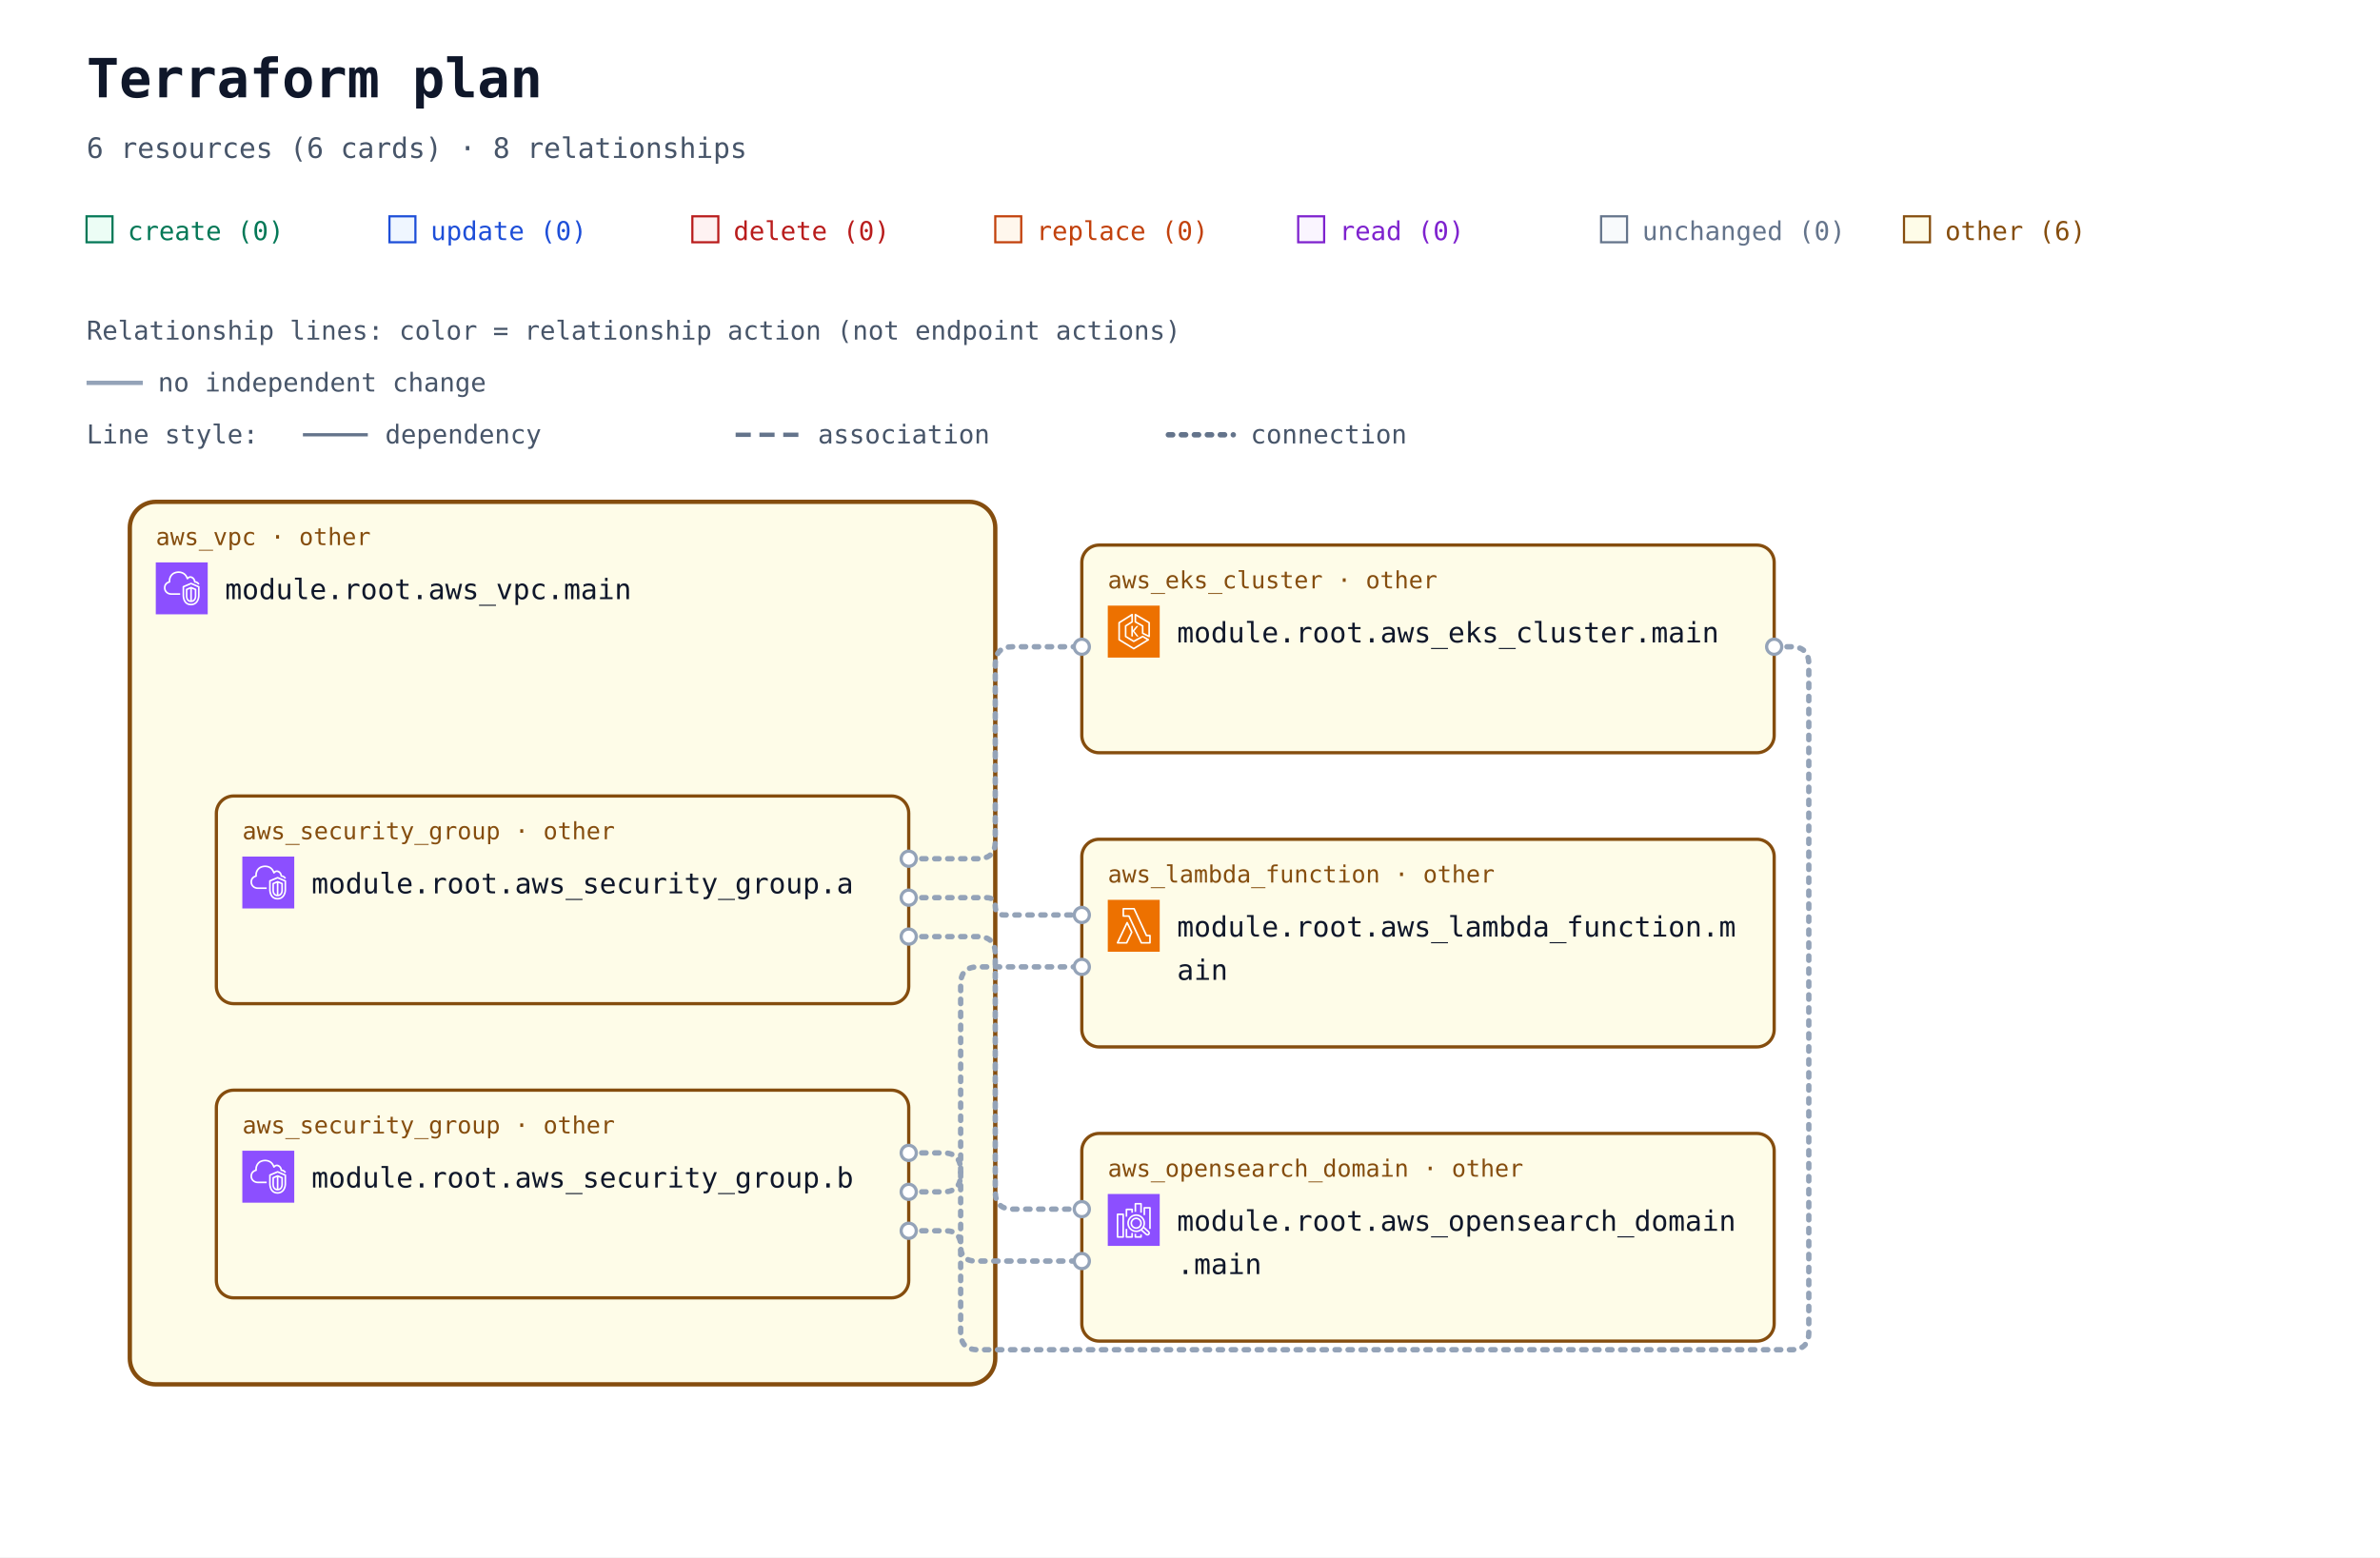
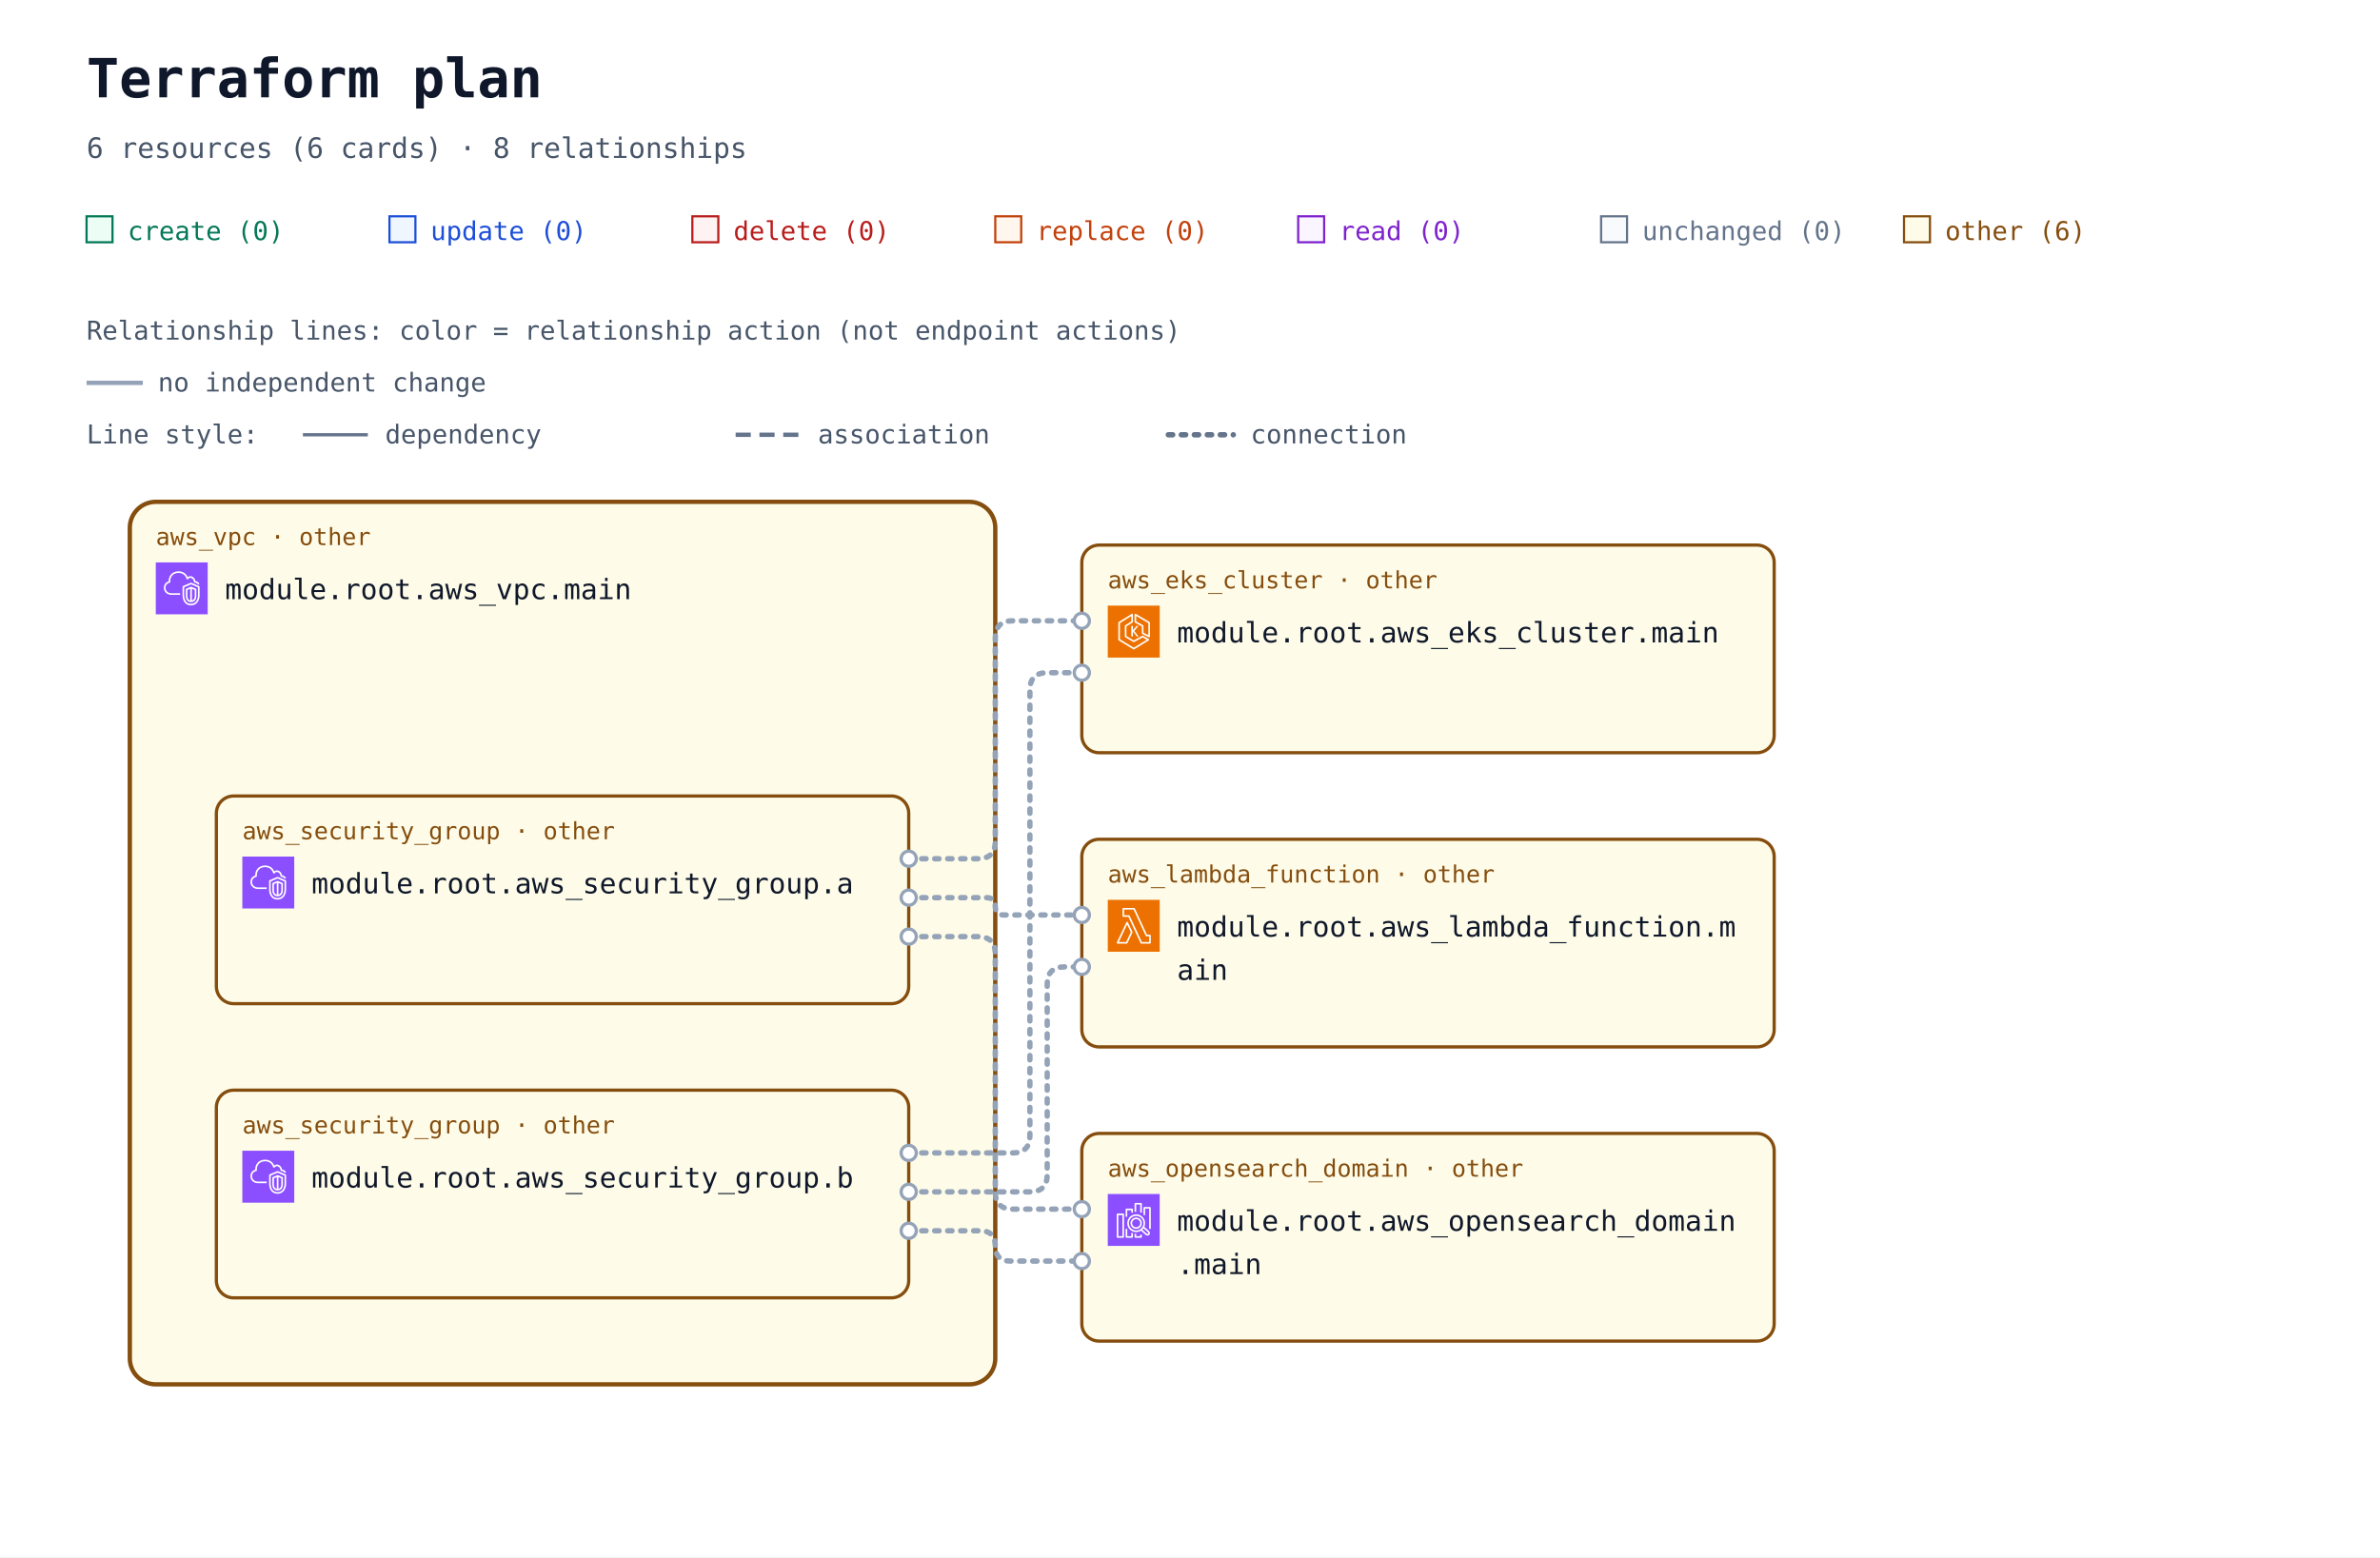
<svg xmlns="http://www.w3.org/2000/svg" width="1100" height="720" viewBox="0 0 1100 720" role="img" aria-labelledby="title description">
  <defs>
    <marker id="arrow" viewBox="0 0 10 10" refX="9" refY="5" markerWidth="7" markerHeight="7" markerUnits="userSpaceOnUse" orient="auto-start-reverse">
      <path d="M 0 0 L 10 5 L 0 10 z" fill="#94a3b8" />
    </marker>
    <symbol id="planorama-icon-aws-eks" viewBox="0 0 64 64">
      <g>
        <g id="planorama-icon-aws-eks-local-49636f6e2d4172636869746563747572652f34382f417263685f416d617a6f6e2d456c61737469632d4b756265726e657465732d536572766963655f3438" stroke="none" stroke-width="1" fill="none" fill-rule="evenodd">
          <g id="planorama-icon-aws-eks-local-49636f6e2d4172636869746563747572652d42472f34382f436f6d70757465" fill="#ED7100">
            <rect id="planorama-icon-aws-eks-local-52656374616e676c65" x="0" y="0" width="64" height="64" />
          </g>
          <path d="M37.708,25 L32.65,31.34 L37.967,38.021 L35.752,38.021 L31,32 L31,38 L29,38 L29,25 L31,25 L31,30.241 L35.463,25 L37.708,25 Z M50,36.382 L44,33.382 L44,25 C44,24.637 43.803,24.302 43.485,24.126 L35,19.412 L35,12.75 L50,21.572 L50,36.382 Z M51.507,20.138 L34.507,10.139 C34.199,9.958 33.815,9.955 33.504,10.133 C33.192,10.311 33,10.642 33,11.001 L33,20 C33,20.363 33.197,20.698 33.515,20.874 L42,25.588 L42,34 C42,34.379 42.214,34.725 42.553,34.895 L50.553,38.895 C50.694,38.965 50.847,39 51,39 C51.183,39 51.365,38.95 51.525,38.851 C51.82,38.668 52,38.347 52,38 L52,21 C52,20.646 51.812,20.318 51.507,20.138 L51.507,20.138 Z M32,51.828 L15,41.439 L15,21.554 L29,12.805 L29,19.446 L21.47,24.152 C21.178,24.335 21,24.655 21,25 L21,38 C21,38.351 21.185,38.677 21.485,38.857 L31.485,44.857 C31.789,45.04 32.167,45.048 32.479,44.878 L42.988,39.146 L48.035,42.029 L32,51.828 Z M50.496,41.132 L43.496,37.132 C43.194,36.959 42.825,36.956 42.521,37.122 L32.023,42.848 L23,37.434 L23,25.554 L30.53,20.848 C30.822,20.665 31,20.345 31,20 L31,11.001 C31,10.637 30.803,10.303 30.484,10.126 C30.168,9.949 29.778,9.96 29.47,10.153 L13.47,20.152 C13.178,20.335 13,20.655 13,21 L13,42 C13,42.348 13.182,42.671 13.479,42.854 L31.479,53.854 C31.639,53.951 31.819,54 32,54 C32.181,54 32.361,53.951 32.521,53.854 L50.521,42.854 C50.823,42.669 51.005,42.339 51,41.985 C50.995,41.632 50.803,41.307 50.496,41.132 L50.496,41.132 Z" id="planorama-icon-aws-eks-local-416d617a6f6e2d456c61737469632d4b756265726e657465732d536572766963655f49636f6e5f34385f5371756964" fill="#FFFFFF" />
        </g>
      </g>
    </symbol>
    <symbol id="planorama-icon-aws-lambda" viewBox="0 0 64 64">
      <g>
        <g id="planorama-icon-aws-lambda-local-49636f6e2d4172636869746563747572652f34382f417263685f4157532d4c616d6264615f3438" stroke="none" stroke-width="1" fill="none" fill-rule="evenodd">
          <g id="planorama-icon-aws-lambda-local-49636f6e2d4172636869746563747572652d42472f34382f436f6d70757465" fill="#ED7100">
            <rect id="planorama-icon-aws-lambda-local-52656374616e676c65" x="0" y="0" width="64" height="64" />
          </g>
          <path d="M22.679,52 L13.574,52 L23.838,30.41 L28.4,39.861 L22.679,52 Z M24.727,27.667 C24.561,27.321 24.212,27.103 23.831,27.103 L23.828,27.103 C23.445,27.104 23.097,27.325 22.932,27.672 L11.097,52.569 C10.95,52.879 10.971,53.243 11.154,53.534 C11.335,53.824 11.654,54 11.996,54 L23.31,54 C23.695,54 24.045,53.777 24.21,53.428 L30.404,40.284 C30.533,40.01 30.532,39.692 30.399,39.42 L24.727,27.667 Z M51.008,52 L41.986,52 L26.955,19.578 C26.791,19.226 26.439,19 26.052,19 L20.128,19 L20.135,12 L31.815,12 L46.775,44.42 C46.938,44.774 47.291,45 47.679,45 L51.008,45 L51.008,52 Z M52.004,43 L48.314,43 L33.354,10.58 C33.191,10.226 32.838,10 32.451,10 L19.14,10 C18.591,10 18.145,10.447 18.144,10.999 L18.136,19.999 C18.136,20.265 18.241,20.519 18.427,20.707 C18.614,20.895 18.867,21 19.131,21 L25.417,21 L40.448,53.422 C40.611,53.774 40.963,54 41.35,54 L52.004,54 C52.555,54 53,53.552 53,53 L53,44 C53,43.448 52.555,43 52.004,43 L52.004,43 Z" id="planorama-icon-aws-lambda-local-4157532d4c616d6264615f49636f6e5f34385f5371756964" fill="#FFFFFF" />
        </g>
      </g>
    </symbol>
    <symbol id="planorama-icon-aws-search" viewBox="0 0 64 64">
      <g>
        <g id="planorama-icon-aws-search-local-49636f6e2d4172636869746563747572652f34382f417263685f416d617a6f6e2d4f70656e5365617263682d536572766963655f3438" stroke="none" stroke-width="1" fill="none" fill-rule="evenodd">
          <g id="planorama-icon-aws-search-local-49636f6e2d4172636869746563747572652d42472f34382f416e616c7974696373" fill="#8C4FFF">
            <rect id="planorama-icon-aws-search-local-52656374616e676c65" x="0" y="0" width="64" height="64" />
          </g>
          <path d="M35,41 C32.243,41 30,38.757 30,36 C30,33.243 32.243,31 35,31 C37.757,31 40,33.243 40,36 C40,38.757 37.757,41 35,41 L35,41 Z M35,29 C31.141,29 28,32.14 28,36 C28,39.86 31.141,43 35,43 C38.859,43 42,39.86 42,36 C42,32.14 38.859,29 35,29 L35,29 Z M49.71,48.919 C49.291,49.384 48.569,49.42 48.106,49.004 L42.543,43.985 C43.093,43.466 43.591,42.894 44.024,42.271 L49.625,47.316 C50.089,47.736 50.127,48.457 49.71,48.919 L49.71,48.919 Z M26,36 C26,31.038 30.037,27 35,27 C39.963,27 44,31.038 44,36 C44,40.962 39.963,45 35,45 C30.037,45 26,40.962 26,36 L26,36 Z M45.033,40.488 C45.649,39.116 46,37.6 46,36 C46,29.935 41.065,25 35,25 C28.935,25 24,29.935 24,36 C24,42.065 28.935,47 35,47 C37.191,47 39.23,46.349 40.947,45.24 L46.769,50.491 C47.366,51.027 48.116,51.292 48.863,51.292 C49.722,51.292 50.577,50.943 51.196,50.259 C52.349,48.975 52.246,46.99 50.965,45.832 L45.033,40.488 Z M53,17 L53,43 L51,43 L51,18 L46,18 L46,26 L44,26 L44,17 C44,16.448 44.447,16 45,16 L52,16 C52.553,16 53,16.448 53,17 L53,17 Z M40,50 L42,50 L42,53 C42,53.552 41.553,54 41,54 L34,54 C33.447,54 33,53.552 33,53 L33,49 L35,49 L35,52 L40,52 L40,50 Z M35,22 L33,22 L33,12 C33,11.448 33.447,11 34,11 L41,11 C41.553,11 42,11.448 42,12 L42,23 L40,23 L40,13 L35,13 L35,22 Z M29,48 L31,48 L31,53 C31,53.552 30.553,54 30,54 L23,54 C22.447,54 22,53.552 22,53 L22,43 L24,43 L24,52 L29,52 L29,48 Z M24,28 L22,28 L22,19 C22,18.448 22.447,18 23,18 L30,18 C30.553,18 31,18.448 31,19 L31,23 L29,23 L29,20 L24,20 L24,28 Z M13,52 L18,52 L18,26 L13,26 L13,52 Z M19,24 L12,24 C11.447,24 11,24.448 11,25 L11,53 C11,53.552 11.447,54 12,54 L19,54 C19.553,54 20,53.552 20,53 L20,25 C20,24.448 19.553,24 19,24 L19,24 Z" id="planorama-icon-aws-search-local-416d617a6f6e2d4f70656e5365617263682d536572766963655f49636f6e5f34385f5371756964" fill="#FFFFFF" />
        </g>
      </g>
    </symbol>
    <symbol id="planorama-icon-aws-vpc" viewBox="0 0 64 64">
      <g>
        <g id="planorama-icon-aws-vpc-local-49636f6e2d4172636869746563747572652f34382f417263685f416d617a6f6e2d5669727475616c2d507269766174652d436c6f75645f3438" stroke="none" stroke-width="1" fill="none" fill-rule="evenodd">
          <g id="planorama-icon-aws-vpc-local-49636f6e2d4172636869746563747572652d42472f34382f4e6574776f726b696e672d436f6e74656e742d44656c6976657279" fill="#8C4FFF">
            <rect id="planorama-icon-aws-vpc-local-52656374616e676c65" x="0" y="0" width="64" height="64" />
          </g>
          <path d="M48,33.977 L44.499,32.508 L44.499,46.878 C47.906,46.147 47.998,42.181 48,41.995 L48,33.977 Z M42.499,46.923 L42.499,32.508 L39,33.977 L39,42.004 C39.008,42.466 39.183,46.339 42.499,46.923 L42.499,46.923 Z M43.112,30.082 C43.358,29.977 43.638,29.978 43.886,30.081 L49.387,32.39 C49.759,32.546 50,32.909 50,33.312 L50,42.004 C49.978,44.431 48.562,49.004 43.37,49.004 C38.393,49.004 37.026,44.432 37,42.015 L37,33.312 C37,32.909 37.241,32.546 37.613,32.39 L43.112,30.082 Z M52,30.792 L43.492,27.092 L35,30.668 L35,41.025 C34.999,41.09 34.963,46.009 37.807,48.894 C39.187,50.294 41.059,51.004 43.37,51.004 C51.808,51.004 51.996,41.425 52,41.018 L52,30.792 Z M54,30.136 L54,41.025 C53.973,45.173 51.716,53.004 43.37,53.004 C40.498,53.004 38.145,52.09 36.373,50.288 C32.941,46.797 32.996,41.243 33,41.008 L33,30.004 C33,29.602 33.241,29.238 33.612,29.082 L43.111,25.082 C43.363,24.976 43.647,24.978 43.897,25.087 L53.398,29.219 C53.764,29.378 54,29.738 54,30.136 L54,30.136 Z M19,38.004 L30,38.004 L30,40.004 L19,40.004 C14.216,40.004 10.271,36.483 10.02,31.988 C10.002,31.813 10,31.599 10,31.385 C10,26.086 13.654,24.038 15.919,23.278 C15.902,23.063 15.891,22.843 15.891,22.626 C15.891,18.039 18.658,13.701 22.621,12.079 C27.58,10.049 33.235,10.937 36.695,14.285 C37.718,15.282 38.604,16.596 39.343,18.206 C40.299,17.422 41.392,17.004 42.523,17.004 C45.234,17.004 48.281,19.296 48.9,23.062 C51.069,23.344 52.936,24.639 53.896,26.582 L52.104,27.469 C51.34,25.925 49.806,25.004 48,25.004 C47.471,25.004 47.033,24.591 47.002,24.063 C46.807,20.762 44.275,19.004 42.523,19.004 C41.55,19.004 40.582,19.574 39.797,20.608 C39.575,20.899 39.215,21.048 38.852,20.993 C38.49,20.938 38.187,20.691 38.062,20.348 C37.327,18.346 36.398,16.789 35.302,15.72 C32.406,12.917 27.615,12.196 23.379,13.93 C19.775,15.405 17.891,19.421 17.891,22.626 C17.891,23.026 17.947,23.503 17.993,23.886 C18.053,24.386 17.73,24.853 17.24,24.975 C15.283,25.459 12,26.937 12,31.385 C12,31.535 11.998,31.685 12.013,31.836 C12.209,35.312 15.276,38.004 19,38.004 L19,38.004 Z" id="planorama-icon-aws-vpc-local-416d617a6f6e2d5669727475616c2d507269766174652d436c6f75645f49636f6e5f34385f5371756964" fill="#FFFFFF" />
        </g>
      </g>
    </symbol>
  </defs>
  <rect width="100%" height="100%" fill="#ffffff" />
  <g font-family="ui-monospace, SFMono-Regular, Consolas, monospace">
    <text x="40" y="45" font-size="25" font-weight="700" fill="#0f172a">Terraform plan</text>
    <text x="40" y="73" font-size="13" fill="#475569">6 resources (6 cards) · 8 relationships</text>
    <rect x="40" y="100" width="12" height="12" fill="#ecfdf5" stroke="#047857" />
    <text x="59" y="111" font-size="12" fill="#047857">create (0)</text>
    <rect x="180" y="100" width="12" height="12" fill="#eff6ff" stroke="#1d4ed8" />
    <text x="199" y="111" font-size="12" fill="#1d4ed8">update (0)</text>
    <rect x="320" y="100" width="12" height="12" fill="#fef2f2" stroke="#b91c1c" />
    <text x="339" y="111" font-size="12" fill="#b91c1c">delete (0)</text>
    <rect x="460" y="100" width="12" height="12" fill="#fff7ed" stroke="#c2410c" />
    <text x="479" y="111" font-size="12" fill="#c2410c">replace (0)</text>
    <rect x="600" y="100" width="12" height="12" fill="#faf5ff" stroke="#7e22ce" />
    <text x="619" y="111" font-size="12" fill="#7e22ce">read (0)</text>
    <rect x="740" y="100" width="12" height="12" fill="#f8fafc" stroke="#64748b" />
    <text x="759" y="111" font-size="12" fill="#64748b">unchanged (0)</text>
    <rect x="880" y="100" width="12" height="12" fill="#fefce8" stroke="#854d0e" />
    <text x="899" y="111" font-size="12" fill="#854d0e">other (6)</text>
    <g id="relationship-legend" font-size="12" fill="#475569">
      <text x="40" y="157">Relationship lines: color = relationship action (not endpoint actions)</text>
      <path d="M 40 177 H 66" stroke="#94a3b8" stroke-width="2" />
      <text x="73" y="181">no independent change</text>
      <text x="40" y="205">Line style:</text>
      <path d="M 140 201 H 170" stroke="#64748b" stroke-width="1.5" />
      <text x="178" y="205">dependency</text>
      <path d="M 340 201 H 370" stroke="#64748b" stroke-width="2" stroke-dasharray="7 4" />
      <text x="378" y="205">association</text>
      <path d="M 540 201 H 570" stroke="#64748b" stroke-width="2.5" stroke-dasharray="2 4" stroke-linecap="round" />
      <text x="578" y="205">connection</text>
    </g>
    <g transform="translate(0 72)">
      <g data-architecture="true" transform="translate(0 0)">
        <g data-container="resource-6177735f7670632e6d61696e-current">
          <rect x="60" y="160" width="400" height="408" rx="12" fill="#fefce8" stroke="#854d0e" stroke-width="2" data-mode="managed" />
        </g>
-         <path d="M 420 325 L 452 325 Q 460 325 460 317 L 460 235 Q 460 227 468 227 L 500 227 " data-edge-kind="connection" data-directionality="undirected" data-source="resource-6177735f73656375726974795f67726f75702e61-current" data-target="resource-6177735f656b735f636c75737465722e6d61696e-current" fill="none" stroke="#94a3b8" stroke-width="2.5" stroke-dasharray="2 4" stroke-linecap="round" stroke-linejoin="round" />
+         <path d="M 420 325 L 452 325 Q 460 325 460 317 L 460 223 Q 460 215 468 215 L 500 215 " data-edge-kind="connection" data-directionality="undirected" data-source="resource-6177735f73656375726974795f67726f75702e61-current" data-target="resource-6177735f656b735f636c75737465722e6d61696e-current" fill="none" stroke="#94a3b8" stroke-width="2.5" stroke-dasharray="2 4" stroke-linecap="round" stroke-linejoin="round" />
        <path d="M 420 343 L 456 343 Q 460 343 460 347 L 460 347 Q 460 351 464 351 L 500 351 " data-edge-kind="connection" data-directionality="undirected" data-source="resource-6177735f73656375726974795f67726f75702e61-current" data-target="resource-6177735f6c616d6264615f66756e6374696f6e2e6d61696e-current" fill="none" stroke="#94a3b8" stroke-width="2.5" stroke-dasharray="2 4" stroke-linecap="round" stroke-linejoin="round" />
        <path d="M 420 361 L 452 361 Q 460 361 460 369 L 460 479 Q 460 487 468 487 L 500 487 " data-edge-kind="connection" data-directionality="undirected" data-source="resource-6177735f73656375726974795f67726f75702e61-current" data-target="resource-6177735f6f70656e7365617263685f646f6d61696e2e6d61696e-current" fill="none" stroke="#94a3b8" stroke-width="2.5" stroke-dasharray="2 4" stroke-linecap="round" stroke-linejoin="round" />
-         <path d="M 420 461 L 436 461 Q 444 461 444 469 L 444 544 Q 444 552 452 552 L 828 552 Q 836 552 836 544 L 836 235 Q 836 227 828 227 L 820 227 " data-edge-kind="connection" data-directionality="undirected" data-source="resource-6177735f73656375726974795f67726f75702e62-current" data-target="resource-6177735f656b735f636c75737465722e6d61696e-current" fill="none" stroke="#94a3b8" stroke-width="2.5" stroke-dasharray="2 4" stroke-linecap="round" stroke-linejoin="round" />
-         <path d="M 420 479 L 436 479 Q 444 479 444 471 L 444 383 Q 444 375 452 375 L 500 375 " data-edge-kind="connection" data-directionality="undirected" data-source="resource-6177735f73656375726974795f67726f75702e62-current" data-target="resource-6177735f6c616d6264615f66756e6374696f6e2e6d61696e-current" fill="none" stroke="#94a3b8" stroke-width="2.5" stroke-dasharray="2 4" stroke-linecap="round" stroke-linejoin="round" />
-         <path d="M 420 497 L 437 497 Q 444 497 444 504 L 444 504 Q 444 511 451 511 L 500 511 " data-edge-kind="connection" data-directionality="undirected" data-source="resource-6177735f73656375726974795f67726f75702e62-current" data-target="resource-6177735f6f70656e7365617263685f646f6d61696e2e6d61696e-current" fill="none" stroke="#94a3b8" stroke-width="2.5" stroke-dasharray="2 4" stroke-linecap="round" stroke-linejoin="round" />
+         <path d="M 420 461 L 468 461 Q 476 461 476 453 L 476 247 Q 476 239 484 239 L 500 239 " data-edge-kind="connection" data-directionality="undirected" data-source="resource-6177735f73656375726974795f67726f75702e62-current" data-target="resource-6177735f656b735f636c75737465722e6d61696e-current" fill="none" stroke="#94a3b8" stroke-width="2.5" stroke-dasharray="2 4" stroke-linecap="round" stroke-linejoin="round" />
+         <path d="M 420 479 L 476 479 Q 484 479 484 471 L 484 383 Q 484 375 492 375 L 500 375 " data-edge-kind="connection" data-directionality="undirected" data-source="resource-6177735f73656375726974795f67726f75702e62-current" data-target="resource-6177735f6c616d6264615f66756e6374696f6e2e6d61696e-current" fill="none" stroke="#94a3b8" stroke-width="2.5" stroke-dasharray="2 4" stroke-linecap="round" stroke-linejoin="round" />
+         <path d="M 420 497 L 453 497 Q 460 497 460 504 L 460 504 Q 460 511 467 511 L 500 511 " data-edge-kind="connection" data-directionality="undirected" data-source="resource-6177735f73656375726974795f67726f75702e62-current" data-target="resource-6177735f6f70656e7365617263685f646f6d61696e2e6d61696e-current" fill="none" stroke="#94a3b8" stroke-width="2.5" stroke-dasharray="2 4" stroke-linecap="round" stroke-linejoin="round" />
        <g data-edge-kind="containment" data-source="resource-6177735f7670632e6d61696e-current" data-target="resource-6177735f73656375726974795f67726f75702e61-current" />
        <g data-edge-kind="containment" data-source="resource-6177735f7670632e6d61696e-current" data-target="resource-6177735f73656375726974795f67726f75702e62-current" />
        <g id="resource-6177735f656b735f636c75737465722e6d61696e-current" data-architecture-id="terraform:6177735f656b735f636c75737465722e6d61696e-current" data-qualified-address="module.root.aws_eks_cluster.main" data-terraform-address="aws_eks_cluster.main">
          <rect x="500" y="180" width="320" height="96" rx="8" fill="#fefce8" stroke="#854d0e" stroke-width="1.5" data-mode="managed" />
          <text x="512" y="200" font-size="11" fill="#854d0e">aws_eks_cluster · other</text>
          <use href="#planorama-icon-aws-eks" x="512" y="208" width="24" height="24" aria-hidden="true" />
          <text x="544" y="225" font-size="13" fill="#0f172a">module.root.aws_eks_cluster.main</text>
          <text x="512" y="264" font-size="10" fill="#64748b" data-role="controller" />
        </g>
        <g id="resource-6177735f6c616d6264615f66756e6374696f6e2e6d61696e-current" data-architecture-id="terraform:6177735f6c616d6264615f66756e6374696f6e2e6d61696e-current" data-qualified-address="module.root.aws_lambda_function.main" data-terraform-address="aws_lambda_function.main">
          <rect x="500" y="316" width="320" height="96" rx="8" fill="#fefce8" stroke="#854d0e" stroke-width="1.5" data-mode="managed" />
          <text x="512" y="336" font-size="11" fill="#854d0e">aws_lambda_function · other</text>
          <use href="#planorama-icon-aws-lambda" x="512" y="344" width="24" height="24" aria-hidden="true" />
          <text x="544" y="361" font-size="13" fill="#0f172a">module.root.aws_lambda_function.m</text>
          <text x="544" y="381" font-size="13" fill="#0f172a">ain</text>
          <text x="512" y="400" font-size="10" fill="#64748b" />
        </g>
        <g id="resource-6177735f6f70656e7365617263685f646f6d61696e2e6d61696e-current" data-architecture-id="terraform:6177735f6f70656e7365617263685f646f6d61696e2e6d61696e-current" data-qualified-address="module.root.aws_opensearch_domain.main" data-terraform-address="aws_opensearch_domain.main">
          <rect x="500" y="452" width="320" height="96" rx="8" fill="#fefce8" stroke="#854d0e" stroke-width="1.5" data-mode="managed" />
          <text x="512" y="472" font-size="11" fill="#854d0e">aws_opensearch_domain · other</text>
          <use href="#planorama-icon-aws-search" x="512" y="480" width="24" height="24" aria-hidden="true" />
          <text x="544" y="497" font-size="13" fill="#0f172a">module.root.aws_opensearch_domain</text>
          <text x="544" y="517" font-size="13" fill="#0f172a">.main</text>
          <text x="512" y="536" font-size="10" fill="#64748b" />
        </g>
        <g id="resource-6177735f73656375726974795f67726f75702e61-current" data-architecture-id="terraform:6177735f73656375726974795f67726f75702e61-current" data-qualified-address="module.root.aws_security_group.a" data-terraform-address="aws_security_group.a">
          <rect x="100" y="296" width="320" height="96" rx="8" fill="#fefce8" stroke="#854d0e" stroke-width="1.5" data-mode="managed" />
          <text x="112" y="316" font-size="11" fill="#854d0e">aws_security_group · other</text>
          <use href="#planorama-icon-aws-vpc" x="112" y="324" width="24" height="24" aria-hidden="true" />
          <text x="144" y="341" font-size="13" fill="#0f172a">module.root.aws_security_group.a</text>
          <text x="112" y="380" font-size="10" fill="#64748b" data-role="policy" />
        </g>
        <g id="resource-6177735f73656375726974795f67726f75702e62-current" data-architecture-id="terraform:6177735f73656375726974795f67726f75702e62-current" data-qualified-address="module.root.aws_security_group.b" data-terraform-address="aws_security_group.b">
          <rect x="100" y="432" width="320" height="96" rx="8" fill="#fefce8" stroke="#854d0e" stroke-width="1.5" data-mode="managed" />
          <text x="112" y="452" font-size="11" fill="#854d0e">aws_security_group · other</text>
          <use href="#planorama-icon-aws-vpc" x="112" y="460" width="24" height="24" aria-hidden="true" />
          <text x="144" y="477" font-size="13" fill="#0f172a">module.root.aws_security_group.b</text>
          <text x="112" y="516" font-size="10" fill="#64748b" data-role="policy" />
        </g>
        <g id="resource-6177735f7670632e6d61696e-current" data-architecture-id="terraform:6177735f7670632e6d61696e-current" data-qualified-address="module.root.aws_vpc.main" data-terraform-address="aws_vpc.main">
          <text x="72" y="180" font-size="11" fill="#854d0e">aws_vpc · other</text>
          <use href="#planorama-icon-aws-vpc" x="72" y="188" width="24" height="24" aria-hidden="true" />
          <text x="104" y="205" font-size="13" fill="#0f172a">module.root.aws_vpc.main</text>
          <text x="72" y="244" font-size="10" fill="#64748b" />
        </g>
        <g data-endpoints="true" data-source="resource-6177735f73656375726974795f67726f75702e61-current" data-target="resource-6177735f656b735f636c75737465722e6d61696e-current" aria-hidden="true">
          <circle data-endpoint="source" cx="420" cy="325" r="3.5" fill="#ffffff" stroke="#94a3b8" stroke-width="1.5" />
-           <circle data-endpoint="target" cx="500" cy="227" r="3.5" fill="#ffffff" stroke="#94a3b8" stroke-width="1.5" />
+           <circle data-endpoint="target" cx="500" cy="215" r="3.5" fill="#ffffff" stroke="#94a3b8" stroke-width="1.5" />
        </g>
        <g data-endpoints="true" data-source="resource-6177735f73656375726974795f67726f75702e61-current" data-target="resource-6177735f6c616d6264615f66756e6374696f6e2e6d61696e-current" aria-hidden="true">
          <circle data-endpoint="source" cx="420" cy="343" r="3.5" fill="#ffffff" stroke="#94a3b8" stroke-width="1.5" />
          <circle data-endpoint="target" cx="500" cy="351" r="3.5" fill="#ffffff" stroke="#94a3b8" stroke-width="1.5" />
        </g>
        <g data-endpoints="true" data-source="resource-6177735f73656375726974795f67726f75702e61-current" data-target="resource-6177735f6f70656e7365617263685f646f6d61696e2e6d61696e-current" aria-hidden="true">
          <circle data-endpoint="source" cx="420" cy="361" r="3.5" fill="#ffffff" stroke="#94a3b8" stroke-width="1.5" />
          <circle data-endpoint="target" cx="500" cy="487" r="3.5" fill="#ffffff" stroke="#94a3b8" stroke-width="1.5" />
        </g>
        <g data-endpoints="true" data-source="resource-6177735f73656375726974795f67726f75702e62-current" data-target="resource-6177735f656b735f636c75737465722e6d61696e-current" aria-hidden="true">
          <circle data-endpoint="source" cx="420" cy="461" r="3.5" fill="#ffffff" stroke="#94a3b8" stroke-width="1.5" />
-           <circle data-endpoint="target" cx="820" cy="227" r="3.5" fill="#ffffff" stroke="#94a3b8" stroke-width="1.5" />
+           <circle data-endpoint="target" cx="500" cy="239" r="3.5" fill="#ffffff" stroke="#94a3b8" stroke-width="1.5" />
        </g>
        <g data-endpoints="true" data-source="resource-6177735f73656375726974795f67726f75702e62-current" data-target="resource-6177735f6c616d6264615f66756e6374696f6e2e6d61696e-current" aria-hidden="true">
          <circle data-endpoint="source" cx="420" cy="479" r="3.5" fill="#ffffff" stroke="#94a3b8" stroke-width="1.5" />
          <circle data-endpoint="target" cx="500" cy="375" r="3.5" fill="#ffffff" stroke="#94a3b8" stroke-width="1.5" />
        </g>
        <g data-endpoints="true" data-source="resource-6177735f73656375726974795f67726f75702e62-current" data-target="resource-6177735f6f70656e7365617263685f646f6d61696e2e6d61696e-current" aria-hidden="true">
          <circle data-endpoint="source" cx="420" cy="497" r="3.5" fill="#ffffff" stroke="#94a3b8" stroke-width="1.5" />
          <circle data-endpoint="target" cx="500" cy="511" r="3.5" fill="#ffffff" stroke="#94a3b8" stroke-width="1.5" />
        </g>
      </g>
    </g>
  </g>
</svg>
